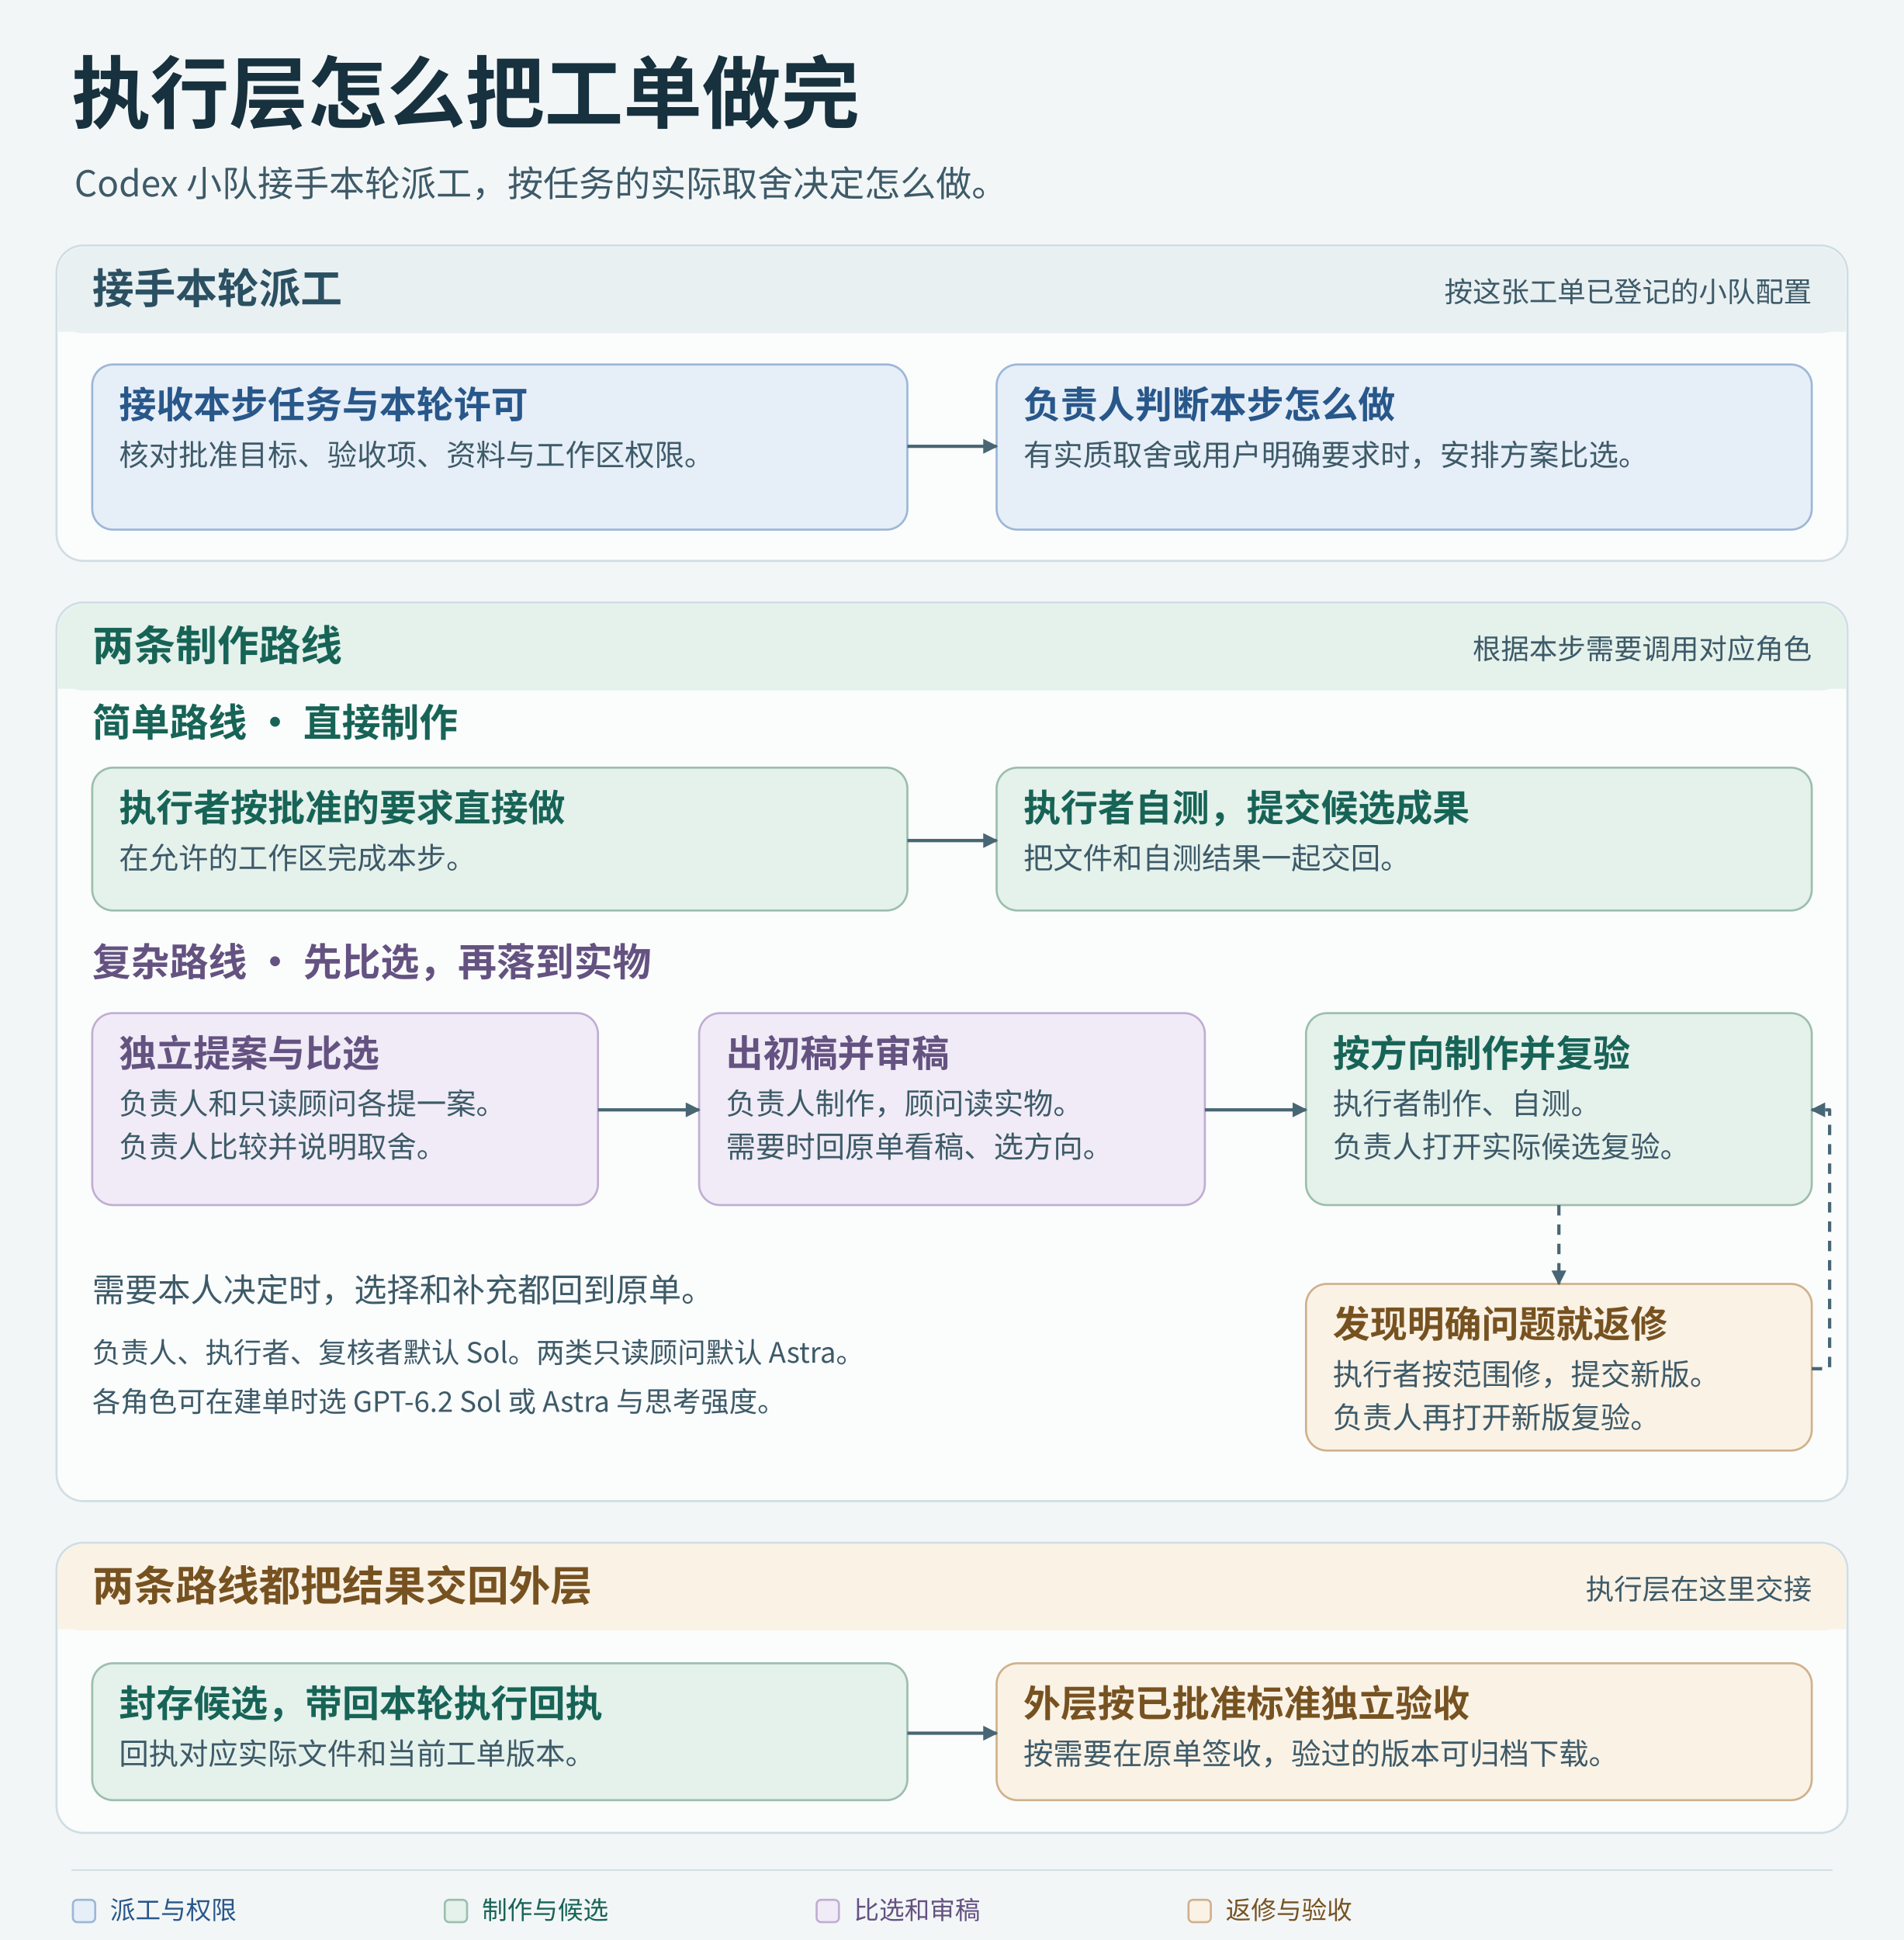
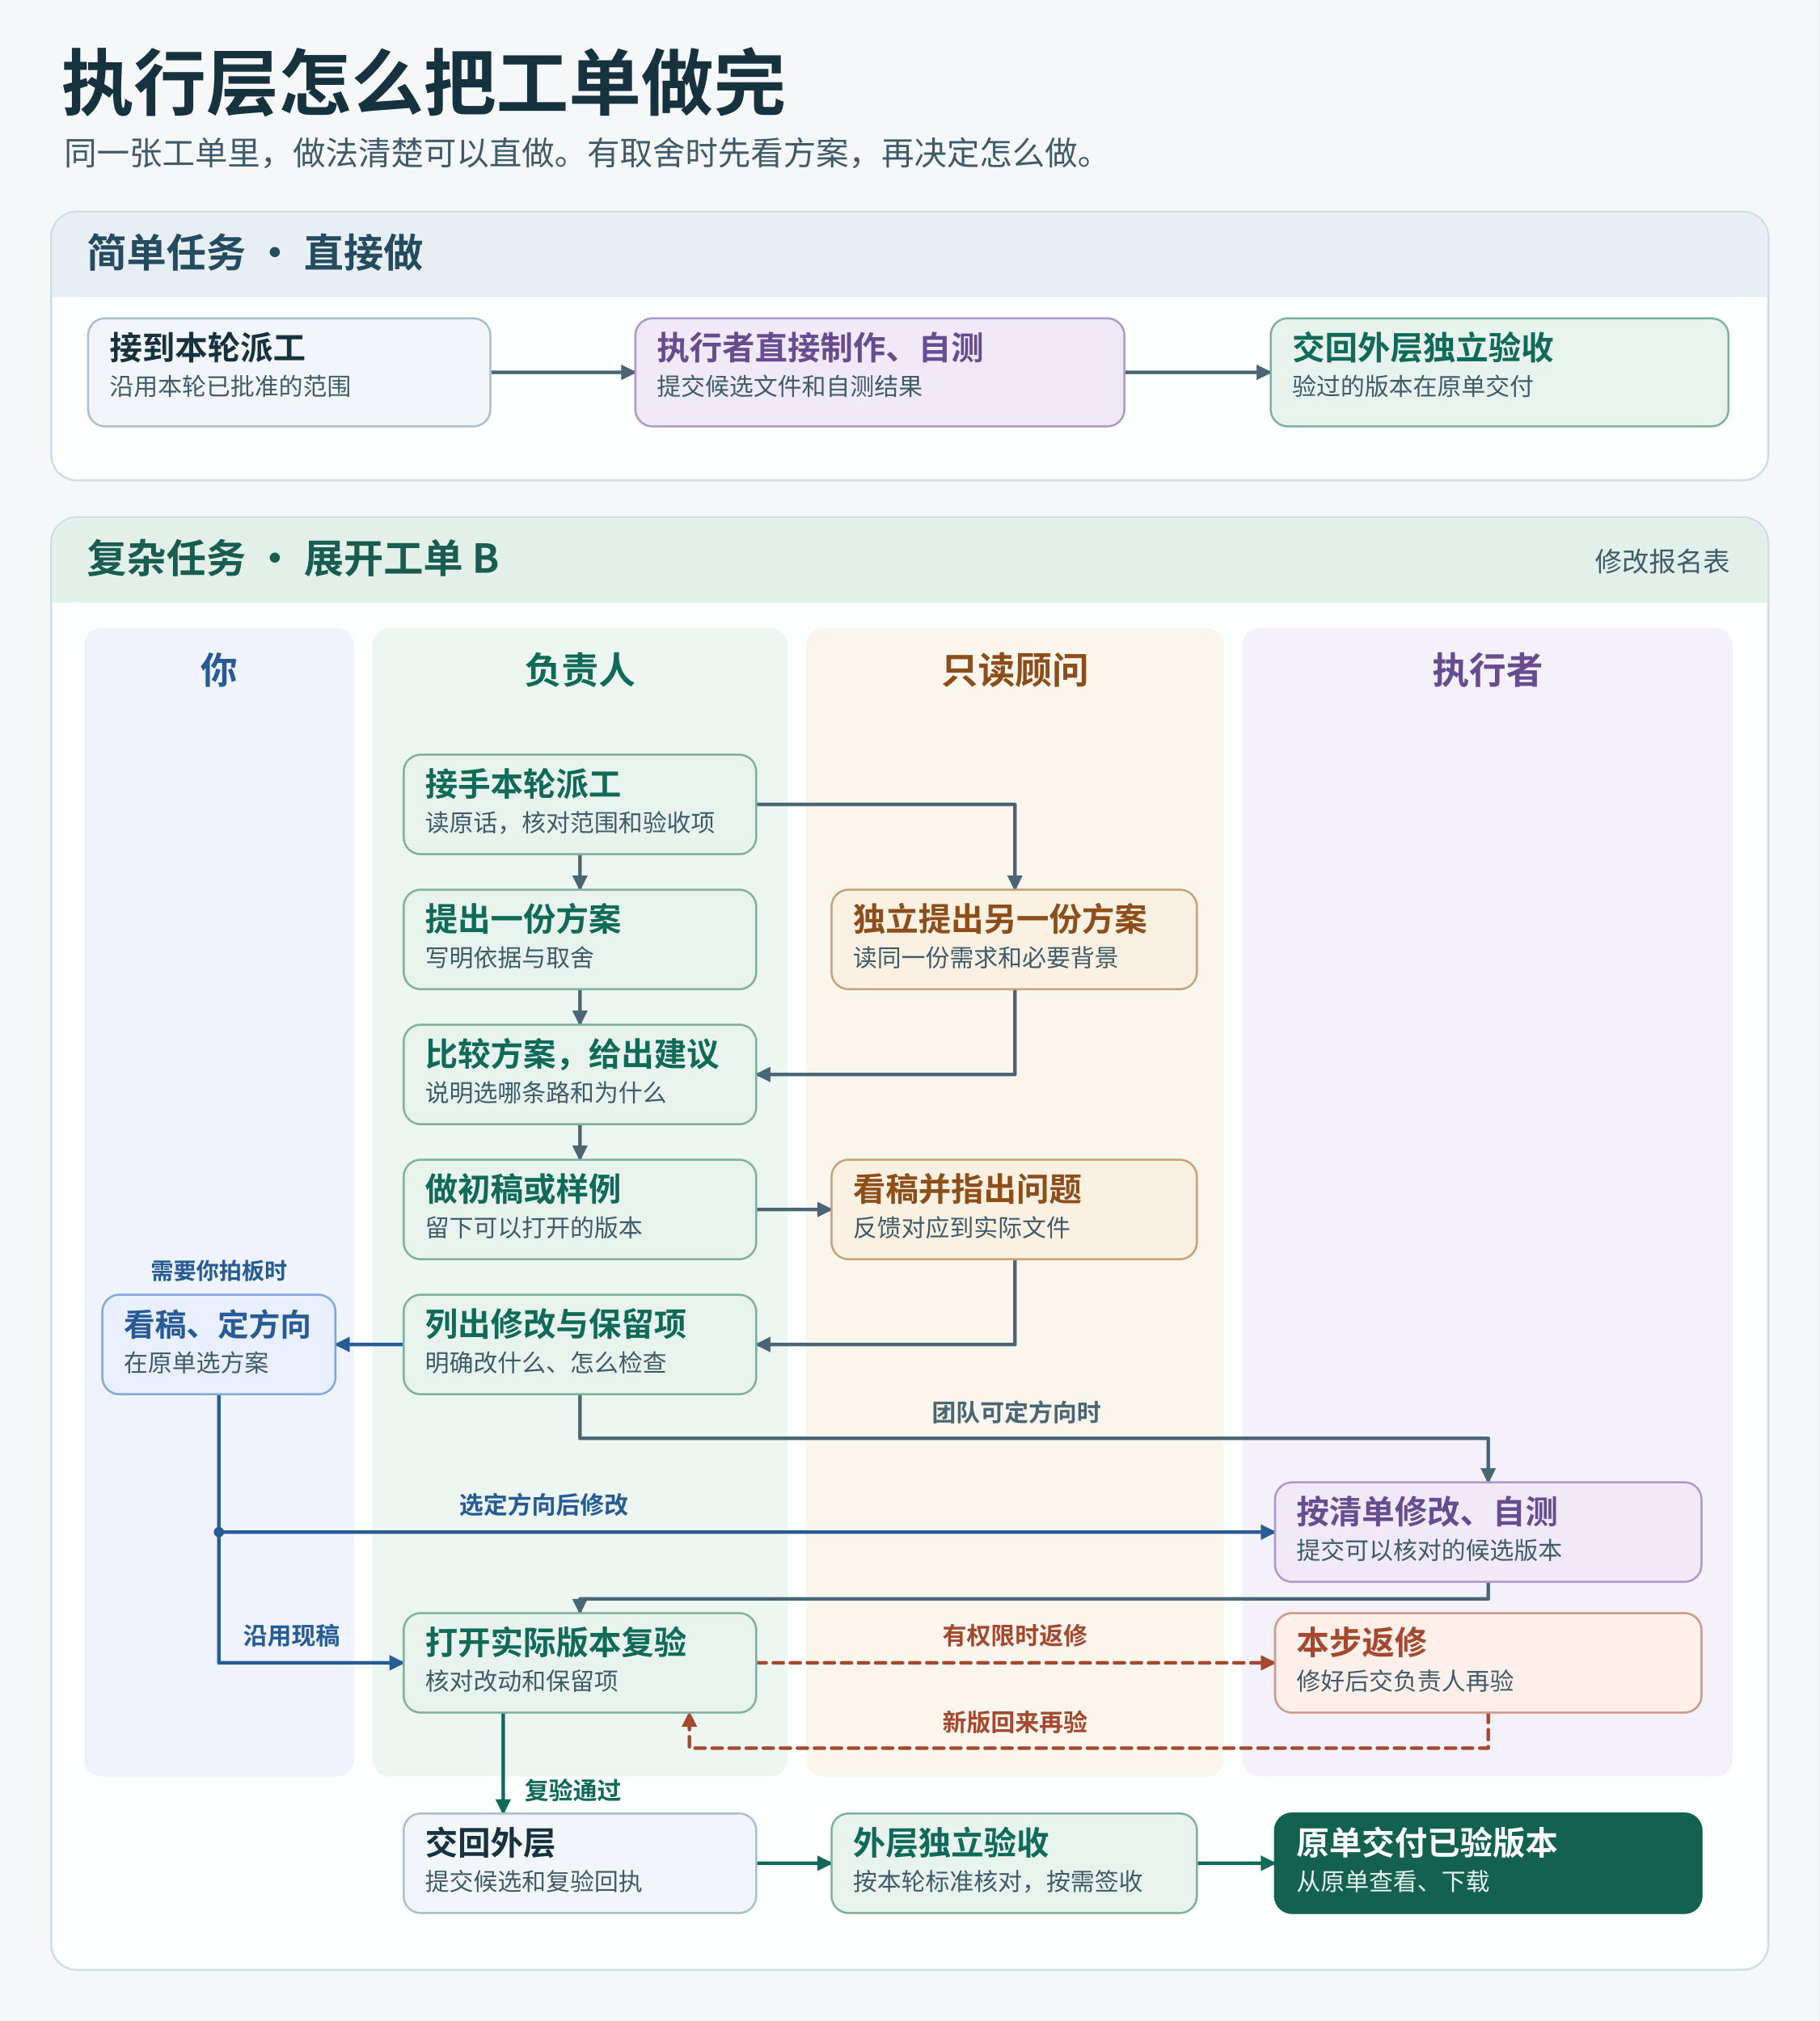
- <svg xmlns="http://www.w3.org/2000/svg" viewBox="0 0 1280 1304" width="1280" height="1304" role="img" aria-labelledby="title desc" xml:lang="zh-CN">
+ <svg xmlns="http://www.w3.org/2000/svg" viewBox="0 0 1280 1422" width="1280" height="1422" role="img" aria-labelledby="title desc" xml:lang="zh-CN">
  <defs>
-     <marker id="arrow" markerWidth="10" markerHeight="10" refX="9" refY="5" orient="auto" markerUnits="userSpaceOnUse">
-       <path d="M0 0L10 5L0 10Z" fill="#486674" />
+     <marker id="slate" markerWidth="11" markerHeight="11" refX="10" refY="5.5" orient="auto" markerUnits="userSpaceOnUse">
+       <path d="M0 0L11 5.5L0 11Z" fill="#4a6573" />
+     </marker>
+     <marker id="blue" markerWidth="11" markerHeight="11" refX="10" refY="5.5" orient="auto" markerUnits="userSpaceOnUse">
+       <path d="M0 0L11 5.5L0 11Z" fill="#275b96" />
+     </marker>
+     <marker id="green" markerWidth="11" markerHeight="11" refX="10" refY="5.5" orient="auto" markerUnits="userSpaceOnUse">
+       <path d="M0 0L11 5.5L0 11Z" fill="#0f6a58" />
+     </marker>
+     <marker id="repair" markerWidth="11" markerHeight="11" refX="10" refY="5.5" orient="auto" markerUnits="userSpaceOnUse">
+       <path d="M0 0L11 5.5L0 11Z" fill="#a44930" />
    </marker>
  </defs>
  <g font-family="PingFang SC, Microsoft YaHei, Noto Sans CJK SC, sans-serif">
-     <rect x="0" y="0" width="1280" height="1304" rx="0" fill="#f3f6f7" stroke="none" stroke-width="1.4" />
-     <text x="48" y="82" font-size="53" font-weight="700" fill="#17313e">执行层怎么把工单做完</text>
-     <text x="50" y="132" font-size="24" font-weight="400" fill="#3d5a68">Codex 小队接手本轮派工，按任务的实际取舍决定怎么做。</text>
-     <rect x="38" y="165" width="1204" height="212" rx="18" fill="#fbfcfc" stroke="#cfdee3" stroke-width="1.4" />
-     <rect x="39" y="166" width="1202" height="58" rx="17" fill="#e9f0f2" stroke="none" stroke-width="1.4" />
-     <rect x="39" y="201" width="1202" height="22" rx="0" fill="#e9f0f2" stroke="none" stroke-width="1.4" />
-     <text x="62" y="204" font-size="28" font-weight="700" fill="#2b5062">接手本轮派工</text>
-     <text x="1218" y="203" font-size="19" font-weight="400" fill="#3d5a68" text-anchor="end">按这张工单已登记的小队配置</text>
-     <g class="node" data-box="62 245 548 111">
-       <rect x="62" y="245" width="548" height="111" rx="14" fill="#e6eef8" stroke="#9cb7d7" stroke-width="1.4" />
-       <text x="80" y="281" font-size="25" font-weight="700" fill="#28578a">接收本步任务与本轮许可</text>
-       <text x="80" y="313" font-size="20" font-weight="400" fill="#3d5a68">核对批准目标、验收项、资料与工作区权限。</text>
+     <rect x="0" y="0" width="1280" height="1422" rx="0" fill="#f5f7f8" stroke="none" stroke-width="1.5" />
+     <text x="43" y="77" font-size="51" font-weight="700" fill="#17323f" text-anchor="start">执行层怎么把工单做完</text>
+     <text x="45" y="116" font-size="23" font-weight="400" fill="#3f5b69" text-anchor="start">同一张工单里，做法清楚可以直做。有取舍时先看方案，再决定怎么做。</text>
+     <rect x="36" y="149" width="1208" height="189" rx="18" fill="#fdfefe" stroke="#cfdee2" stroke-width="1.5" />
+     <rect x="37" y="150" width="1206" height="59" rx="17" fill="#e7eff4" stroke="none" stroke-width="1.5" />
+     <rect x="37" y="181" width="1206" height="28" rx="0" fill="#e7eff4" stroke="none" stroke-width="1.5" />
+     <text x="61" y="188" font-size="28" font-weight="700" fill="#244b60" text-anchor="start">简单任务 · 直接做</text>
+     <path d="M345 262H447" fill="none" stroke="#4a6573" stroke-width="2.5" stroke-linecap="round" stroke-linejoin="round" marker-end="url(#slate)" />
+     <path d="M791 262H894" fill="none" stroke="#4a6573" stroke-width="2.5" stroke-linecap="round" stroke-linejoin="round" marker-end="url(#slate)" />
+     <g class="node" data-box="62 224 283 76">
+       <rect x="62" y="224" width="283" height="76" rx="12" fill="#f2f6f8" stroke="#abc0cd" stroke-width="1.5" />
+       <text x="77" y="253" font-size="23" font-weight="700" fill="#17323f" text-anchor="start">接到本轮派工</text>
+       <text x="77" y="278" font-size="17" font-weight="400" fill="#3f5b69" text-anchor="start">沿用本轮已批准的范围</text>
    </g>
-     <g class="node" data-box="670 245 548 111">
-       <rect x="670" y="245" width="548" height="111" rx="14" fill="#e6eef8" stroke="#9cb7d7" stroke-width="1.4" />
-       <text x="688" y="281" font-size="25" font-weight="700" fill="#28578a">负责人判断本步怎么做</text>
-       <text x="688" y="313" font-size="20" font-weight="400" fill="#3d5a68">有实质取舍或用户明确要求时，安排方案比选。</text>
+     <g class="node" data-box="447 224 344 76">
+       <rect x="447" y="224" width="344" height="76" rx="12" fill="#f0eaf8" stroke="#ad99cb" stroke-width="1.5" />
+       <text x="462" y="253" font-size="23" font-weight="700" fill="#684c90" text-anchor="start">执行者直接制作、自测</text>
+       <text x="462" y="278" font-size="17" font-weight="400" fill="#3f5b69" text-anchor="start">提交候选文件和自测结果</text>
    </g>
-     <polyline points="610,300 670,300" fill="none" stroke="#486674" stroke-width="2.2" stroke-linejoin="round" marker-end="url(#arrow)" />
-     <rect x="38" y="405" width="1204" height="604" rx="18" fill="#fbfcfc" stroke="#cfdee3" stroke-width="1.4" />
-     <rect x="39" y="406" width="1202" height="58" rx="17" fill="#e5f1eb" stroke="none" stroke-width="1.4" />
-     <rect x="39" y="441" width="1202" height="22" rx="0" fill="#e5f1eb" stroke="none" stroke-width="1.4" />
-     <text x="62" y="444" font-size="28" font-weight="700" fill="#176457">两条制作路线</text>
-     <text x="1218" y="443" font-size="19" font-weight="400" fill="#3d5a68" text-anchor="end">根据本步需要调用对应角色</text>
-     <text x="62" y="495" font-size="26" font-weight="700" fill="#176457">简单路线 · 直接制作</text>
-     <g class="node" data-box="62 516 548 96">
-       <rect x="62" y="516" width="548" height="96" rx="14" fill="#e5f1eb" stroke="#9cbeae" stroke-width="1.4" />
-       <text x="80" y="552" font-size="25" font-weight="700" fill="#176457">执行者按批准的要求直接做</text>
-       <text x="80" y="584" font-size="20" font-weight="400" fill="#3d5a68">在允许的工作区完成本步。</text>
+     <g class="node" data-box="894 224 322 76">
+       <rect x="894" y="224" width="322" height="76" rx="12" fill="#e8f3ee" stroke="#80b19f" stroke-width="1.5" />
+       <text x="909" y="253" font-size="23" font-weight="700" fill="#0f6a58" text-anchor="start">交回外层独立验收</text>
+       <text x="909" y="278" font-size="17" font-weight="400" fill="#3f5b69" text-anchor="start">验过的版本在原单交付</text>
    </g>
-     <g class="node" data-box="670 516 548 96">
-       <rect x="670" y="516" width="548" height="96" rx="14" fill="#e5f1eb" stroke="#9cbeae" stroke-width="1.4" />
-       <text x="688" y="552" font-size="25" font-weight="700" fill="#176457">执行者自测，提交候选成果</text>
-       <text x="688" y="584" font-size="20" font-weight="400" fill="#3d5a68">把文件和自测结果一起交回。</text>
+     <rect x="36" y="364" width="1208" height="1022" rx="18" fill="#fdfefe" stroke="#cfdee2" stroke-width="1.5" />
+     <rect x="37" y="365" width="1206" height="59" rx="17" fill="#e3f0e9" stroke="none" stroke-width="1.5" />
+     <rect x="37" y="396" width="1206" height="28" rx="0" fill="#e3f0e9" stroke="none" stroke-width="1.5" />
+     <text x="61" y="403" font-size="28" font-weight="700" fill="#195d50" text-anchor="start">复杂任务 · 展开工单 B</text>
+     <text x="1217" y="402" font-size="19" font-weight="400" fill="#3f5b69" text-anchor="end">修改报名表</text>
+     <rect x="59" y="442" width="190" height="808" rx="12" fill="#eff3fb" stroke="none" stroke-width="1.5" />
+     <text x="154.0" y="481" font-size="26" font-weight="700" fill="#275b96" text-anchor="middle">你</text>
+     <rect x="262" y="442" width="292" height="808" rx="12" fill="#edf6f1" stroke="none" stroke-width="1.5" />
+     <text x="408.0" y="481" font-size="26" font-weight="700" fill="#0f6a58" text-anchor="middle">负责人</text>
+     <rect x="567" y="442" width="294" height="808" rx="12" fill="#faf6ee" stroke="none" stroke-width="1.5" />
+     <text x="714.0" y="481" font-size="26" font-weight="700" fill="#8e4e19" text-anchor="middle">只读顾问</text>
+     <rect x="874" y="442" width="345" height="808" rx="12" fill="#f5f1fa" stroke="none" stroke-width="1.5" />
+     <text x="1046.5" y="481" font-size="26" font-weight="700" fill="#684c90" text-anchor="middle">执行者</text>
+     <path d="M408 601V626" fill="none" stroke="#4a6573" stroke-width="2.5" stroke-linecap="round" stroke-linejoin="round" marker-end="url(#slate)" />
+     <path d="M532 566H714V626" fill="none" stroke="#4a6573" stroke-width="2.5" stroke-linecap="round" stroke-linejoin="round" marker-end="url(#slate)" />
+     <path d="M408 696V721" fill="none" stroke="#4a6573" stroke-width="2.5" stroke-linecap="round" stroke-linejoin="round" marker-end="url(#slate)" />
+     <path d="M714 696V756H532" fill="none" stroke="#4a6573" stroke-width="2.5" stroke-linecap="round" stroke-linejoin="round" marker-end="url(#slate)" />
+     <path d="M408 791V816" fill="none" stroke="#4a6573" stroke-width="2.5" stroke-linecap="round" stroke-linejoin="round" marker-end="url(#slate)" />
+     <path d="M532 851H585" fill="none" stroke="#4a6573" stroke-width="2.5" stroke-linecap="round" stroke-linejoin="round" marker-end="url(#slate)" />
+     <path d="M714 886V946H532" fill="none" stroke="#4a6573" stroke-width="2.5" stroke-linecap="round" stroke-linejoin="round" marker-end="url(#slate)" />
+     <path d="M284 946H236" fill="none" stroke="#275b96" stroke-width="2.5" stroke-linecap="round" stroke-linejoin="round" marker-end="url(#blue)" />
+     <path d="M408 981V1012H1047V1043" fill="none" stroke="#4a6573" stroke-width="2.5" stroke-linecap="round" stroke-linejoin="round" marker-end="url(#slate)" />
+     <path d="M154 981V1078H897" fill="none" stroke="#275b96" stroke-width="2.5" stroke-linecap="round" stroke-linejoin="round" marker-end="url(#blue)" />
+     <path d="M154 1078V1170H284" fill="none" stroke="#275b96" stroke-width="2.5" stroke-linecap="round" stroke-linejoin="round" marker-end="url(#blue)" />
+     <circle cx="154" cy="1078" r="3.6" fill="#275b96" />
+     <path d="M1047 1113V1125H408V1135" fill="none" stroke="#4a6573" stroke-width="2.5" stroke-linecap="round" stroke-linejoin="round" marker-end="url(#slate)" />
+     <path d="M532 1170H897" fill="none" stroke="#a44930" stroke-width="2.5" stroke-linecap="round" stroke-linejoin="round" stroke-dasharray="7 5" marker-end="url(#repair)" />
+     <path d="M1047 1205V1230H485V1205" fill="none" stroke="#a44930" stroke-width="2.5" stroke-linecap="round" stroke-linejoin="round" stroke-dasharray="7 5" marker-end="url(#repair)" />
+     <path d="M354 1205V1276" fill="none" stroke="#0f6a58" stroke-width="2.5" stroke-linecap="round" stroke-linejoin="round" marker-end="url(#green)" />
+     <path d="M532 1311H585" fill="none" stroke="#0f6a58" stroke-width="2.5" stroke-linecap="round" stroke-linejoin="round" marker-end="url(#green)" />
+     <path d="M842 1311H897" fill="none" stroke="#0f6a58" stroke-width="2.5" stroke-linecap="round" stroke-linejoin="round" marker-end="url(#green)" />
+     <g class="node" data-box="284 531 248 70">
+       <rect x="284" y="531" width="248" height="70" rx="12" fill="#e8f3ee" stroke="#80b19f" stroke-width="1.5" />
+       <text x="299" y="560" font-size="23" font-weight="700" fill="#0f6a58" text-anchor="start">接手本轮派工</text>
+       <text x="299" y="585" font-size="17" font-weight="400" fill="#3f5b69" text-anchor="start">读原话，核对范围和验收项</text>
    </g>
-     <polyline points="610,565 670,565" fill="none" stroke="#486674" stroke-width="2.2" stroke-linejoin="round" marker-end="url(#arrow)" />
-     <text x="62" y="656" font-size="26" font-weight="700" fill="#645281">复杂路线 · 先比选，再落到实物</text>
-     <g class="node" data-box="62 681 340 129">
-       <rect x="62" y="681" width="340" height="129" rx="14" fill="#f0ebf6" stroke="#c0aed3" stroke-width="1.4" />
-       <text x="80" y="717" font-size="25" font-weight="700" fill="#645281">独立提案与比选</text>
-       <text x="80" y="749" font-size="20" font-weight="400" fill="#3d5a68">负责人和只读顾问各提一案。</text>
-       <text x="80" y="778" font-size="20" font-weight="400" fill="#3d5a68">负责人比较并说明取舍。</text>
+     <g class="node" data-box="284 626 248 70">
+       <rect x="284" y="626" width="248" height="70" rx="12" fill="#e8f3ee" stroke="#80b19f" stroke-width="1.5" />
+       <text x="299" y="655" font-size="23" font-weight="700" fill="#0f6a58" text-anchor="start">提出一份方案</text>
+       <text x="299" y="680" font-size="17" font-weight="400" fill="#3f5b69" text-anchor="start">写明依据与取舍</text>
    </g>
-     <g class="node" data-box="470 681 340 129">
-       <rect x="470" y="681" width="340" height="129" rx="14" fill="#f0ebf6" stroke="#c0aed3" stroke-width="1.4" />
-       <text x="488" y="717" font-size="25" font-weight="700" fill="#645281">出初稿并审稿</text>
-       <text x="488" y="749" font-size="20" font-weight="400" fill="#3d5a68">负责人制作，顾问读实物。</text>
-       <text x="488" y="778" font-size="20" font-weight="400" fill="#3d5a68">需要时回原单看稿、选方向。</text>
+     <g class="node" data-box="585 626 257 70">
+       <rect x="585" y="626" width="257" height="70" rx="12" fill="#fbf1e3" stroke="#c8a176" stroke-width="1.5" />
+       <text x="600" y="655" font-size="23" font-weight="700" fill="#8e4e19" text-anchor="start">独立提出另一份方案</text>
+       <text x="600" y="680" font-size="17" font-weight="400" fill="#3f5b69" text-anchor="start">读同一份需求和必要背景</text>
    </g>
-     <g class="node" data-box="878 681 340 129">
-       <rect x="878" y="681" width="340" height="129" rx="14" fill="#e5f1eb" stroke="#9cbeae" stroke-width="1.4" />
-       <text x="896" y="717" font-size="25" font-weight="700" fill="#176457">按方向制作并复验</text>
-       <text x="896" y="749" font-size="20" font-weight="400" fill="#3d5a68">执行者制作、自测。</text>
-       <text x="896" y="778" font-size="20" font-weight="400" fill="#3d5a68">负责人打开实际候选复验。</text>
+     <g class="node" data-box="284 721 248 70">
+       <rect x="284" y="721" width="248" height="70" rx="12" fill="#e8f3ee" stroke="#80b19f" stroke-width="1.5" />
+       <text x="299" y="750" font-size="23" font-weight="700" fill="#0f6a58" text-anchor="start">比较方案，给出建议</text>
+       <text x="299" y="775" font-size="17" font-weight="400" fill="#3f5b69" text-anchor="start">说明选哪条路和为什么</text>
    </g>
-     <polyline points="402,746 470,746" fill="none" stroke="#486674" stroke-width="2.2" stroke-linejoin="round" marker-end="url(#arrow)" />
-     <polyline points="810,746 878,746" fill="none" stroke="#486674" stroke-width="2.2" stroke-linejoin="round" marker-end="url(#arrow)" />
-     <g class="node" data-box="878 863 340 112">
-       <rect x="878" y="863" width="340" height="112" rx="14" fill="#faf2e5" stroke="#cfb18b" stroke-width="1.4" />
-       <text x="896" y="899" font-size="25" font-weight="700" fill="#775221">发现明确问题就返修</text>
-       <text x="896" y="931" font-size="20" font-weight="400" fill="#3d5a68">执行者按范围修，提交新版。</text>
-       <text x="896" y="960" font-size="20" font-weight="400" fill="#3d5a68">负责人再打开新版复验。</text>
+     <g class="node" data-box="284 816 248 70">
+       <rect x="284" y="816" width="248" height="70" rx="12" fill="#e8f3ee" stroke="#80b19f" stroke-width="1.5" />
+       <text x="299" y="845" font-size="23" font-weight="700" fill="#0f6a58" text-anchor="start">做初稿或样例</text>
+       <text x="299" y="870" font-size="17" font-weight="400" fill="#3f5b69" text-anchor="start">留下可以打开的版本</text>
    </g>
-     <polyline points="1048,810 1048,863" fill="none" stroke="#486674" stroke-width="2.2" stroke-linejoin="round" marker-end="url(#arrow)" stroke-dasharray="7 6" />
-     <polyline points="1218,920 1230,920 1230,746 1218,746" fill="none" stroke="#486674" stroke-width="2.2" stroke-linejoin="round" marker-end="url(#arrow)" stroke-dasharray="7 6" />
-     <text x="62" y="875" font-size="22" font-weight="400" fill="#3d5a68">需要本人决定时，选择和补充都回到原单。</text>
-     <text x="62" y="916" font-size="19" font-weight="400" fill="#3d5a68">负责人、执行者、复核者默认 Sol。两类只读顾问默认 Astra。</text>
-     <text x="62" y="949" font-size="19" font-weight="400" fill="#3d5a68">各角色可在建单时选 GPT‑6.2 Sol 或 Astra 与思考强度。</text>
-     <rect x="38" y="1037" width="1204" height="195" rx="18" fill="#fbfcfc" stroke="#cfdee3" stroke-width="1.4" />
-     <rect x="39" y="1038" width="1202" height="58" rx="17" fill="#faf2e5" stroke="none" stroke-width="1.4" />
-     <rect x="39" y="1073" width="1202" height="22" rx="0" fill="#faf2e5" stroke="none" stroke-width="1.4" />
-     <text x="62" y="1076" font-size="28" font-weight="700" fill="#775221">两条路线都把结果交回外层</text>
-     <text x="1218" y="1075" font-size="19" font-weight="400" fill="#3d5a68" text-anchor="end">执行层在这里交接</text>
-     <g class="node" data-box="62 1118 548 92">
-       <rect x="62" y="1118" width="548" height="92" rx="14" fill="#e5f1eb" stroke="#9cbeae" stroke-width="1.4" />
-       <text x="80" y="1154" font-size="25" font-weight="700" fill="#176457">封存候选，带回本轮执行回执</text>
-       <text x="80" y="1186" font-size="20" font-weight="400" fill="#3d5a68">回执对应实际文件和当前工单版本。</text>
+     <g class="node" data-box="585 816 257 70">
+       <rect x="585" y="816" width="257" height="70" rx="12" fill="#fbf1e3" stroke="#c8a176" stroke-width="1.5" />
+       <text x="600" y="845" font-size="23" font-weight="700" fill="#8e4e19" text-anchor="start">看稿并指出问题</text>
+       <text x="600" y="870" font-size="17" font-weight="400" fill="#3f5b69" text-anchor="start">反馈对应到实际文件</text>
    </g>
-     <g class="node" data-box="670 1118 548 92">
-       <rect x="670" y="1118" width="548" height="92" rx="14" fill="#faf2e5" stroke="#cfb18b" stroke-width="1.4" />
-       <text x="688" y="1154" font-size="25" font-weight="700" fill="#775221">外层按已批准标准独立验收</text>
-       <text x="688" y="1186" font-size="20" font-weight="400" fill="#3d5a68">按需要在原单签收，验过的版本可归档下载。</text>
+     <g class="node" data-box="284 911 248 70">
+       <rect x="284" y="911" width="248" height="70" rx="12" fill="#e8f3ee" stroke="#80b19f" stroke-width="1.5" />
+       <text x="299" y="940" font-size="23" font-weight="700" fill="#0f6a58" text-anchor="start">列出修改与保留项</text>
+       <text x="299" y="965" font-size="17" font-weight="400" fill="#3f5b69" text-anchor="start">明确改什么、怎么检查</text>
    </g>
-     <polyline points="610,1165 670,1165" fill="none" stroke="#486674" stroke-width="2.2" stroke-linejoin="round" marker-end="url(#arrow)" />
-     <path d="M48 1257H1232" stroke="#cfdee3" />
-     <rect x="49" y="1277" width="15" height="15" rx="3" fill="#e6eef8" stroke="#9cb7d7" stroke-width="1.4" />
-     <text x="74" y="1290" font-size="17" font-weight="400" fill="#28578a">派工与权限</text>
-     <rect x="299" y="1277" width="15" height="15" rx="3" fill="#e5f1eb" stroke="#9cbeae" stroke-width="1.4" />
-     <text x="324" y="1290" font-size="17" font-weight="400" fill="#176457">制作与候选</text>
-     <rect x="549" y="1277" width="15" height="15" rx="3" fill="#f0ebf6" stroke="#c0aed3" stroke-width="1.4" />
-     <text x="574" y="1290" font-size="17" font-weight="400" fill="#645281">比选和审稿</text>
-     <rect x="799" y="1277" width="15" height="15" rx="3" fill="#faf2e5" stroke="#cfb18b" stroke-width="1.4" />
-     <text x="824" y="1290" font-size="17" font-weight="400" fill="#775221">返修与验收</text>
+     <g class="node" data-box="72 911 164 70">
+       <rect x="72" y="911" width="164" height="70" rx="12" fill="#e9effc" stroke="#84a8db" stroke-width="1.5" />
+       <text x="87" y="940" font-size="22" font-weight="700" fill="#275b96" text-anchor="start">看稿、定方向</text>
+       <text x="87" y="965" font-size="17" font-weight="400" fill="#3f5b69" text-anchor="start">在原单选方案</text>
+     </g>
+     <g class="node" data-box="897 1043 300 70">
+       <rect x="897" y="1043" width="300" height="70" rx="12" fill="#f0eaf8" stroke="#ad99cb" stroke-width="1.5" />
+       <text x="912" y="1072" font-size="23" font-weight="700" fill="#684c90" text-anchor="start">按清单修改、自测</text>
+       <text x="912" y="1097" font-size="17" font-weight="400" fill="#3f5b69" text-anchor="start">提交可以核对的候选版本</text>
+     </g>
+     <g class="node" data-box="284 1135 248 70">
+       <rect x="284" y="1135" width="248" height="70" rx="12" fill="#e8f3ee" stroke="#80b19f" stroke-width="1.5" />
+       <text x="299" y="1164" font-size="23" font-weight="700" fill="#0f6a58" text-anchor="start">打开实际版本复验</text>
+       <text x="299" y="1189" font-size="17" font-weight="400" fill="#3f5b69" text-anchor="start">核对改动和保留项</text>
+     </g>
+     <g class="node" data-box="897 1135 300 70">
+       <rect x="897" y="1135" width="300" height="70" rx="12" fill="#fdf0ea" stroke="#cd9a87" stroke-width="1.5" />
+       <text x="912" y="1164" font-size="23" font-weight="700" fill="#a44930" text-anchor="start">本步返修</text>
+       <text x="912" y="1189" font-size="17" font-weight="400" fill="#3f5b69" text-anchor="start">修好后交负责人再验</text>
+     </g>
+     <text x="154" y="900" font-size="16" font-weight="700" fill="#275b96" text-anchor="middle">需要你拍板时</text>
+     <text x="715" y="1000" font-size="17" font-weight="700" fill="#4a6573" text-anchor="middle">团队可定方向时</text>
+     <text x="323" y="1065" font-size="17" font-weight="700" fill="#275b96" text-anchor="start">选定方向后修改</text>
+     <text x="171" y="1157" font-size="17" font-weight="700" fill="#275b96" text-anchor="start">沿用现稿</text>
+     <text x="714" y="1157" font-size="17" font-weight="700" fill="#a44930" text-anchor="middle">有权限时返修</text>
+     <text x="714" y="1218" font-size="17" font-weight="700" fill="#a44930" text-anchor="middle">新版回来再验</text>
+     <text x="369" y="1266" font-size="17" font-weight="700" fill="#0f6a58" text-anchor="start">复验通过</text>
+     <g class="node" data-box="284 1276 248 70">
+       <rect x="284" y="1276" width="248" height="70" rx="12" fill="#f2f6f8" stroke="#abc0cd" stroke-width="1.5" />
+       <text x="299" y="1305" font-size="23" font-weight="700" fill="#17323f" text-anchor="start">交回外层</text>
+       <text x="299" y="1330" font-size="17" font-weight="400" fill="#3f5b69" text-anchor="start">提交候选和复验回执</text>
+     </g>
+     <g class="node" data-box="585 1276 257 70">
+       <rect x="585" y="1276" width="257" height="70" rx="12" fill="#e8f3ee" stroke="#80b19f" stroke-width="1.5" />
+       <text x="600" y="1305" font-size="23" font-weight="700" fill="#0f6a58" text-anchor="start">外层独立验收</text>
+       <text x="600" y="1330" font-size="17" font-weight="400" fill="#3f5b69" text-anchor="start">按本轮标准核对，按需签收</text>
+     </g>
+     <g class="node" data-box="897 1276 300 70">
+       <rect x="897" y="1276" width="300" height="70" rx="12" fill="#13624f" stroke="#13624f" stroke-width="1.5" />
+       <text x="912" y="1305" font-size="23" font-weight="700" fill="#ffffff" text-anchor="start">原单交付已验版本</text>
+       <text x="912" y="1330" font-size="17" font-weight="400" fill="#e8f3ee" text-anchor="start">从原单查看、下载</text>
+     </g>
  </g>
</svg>
